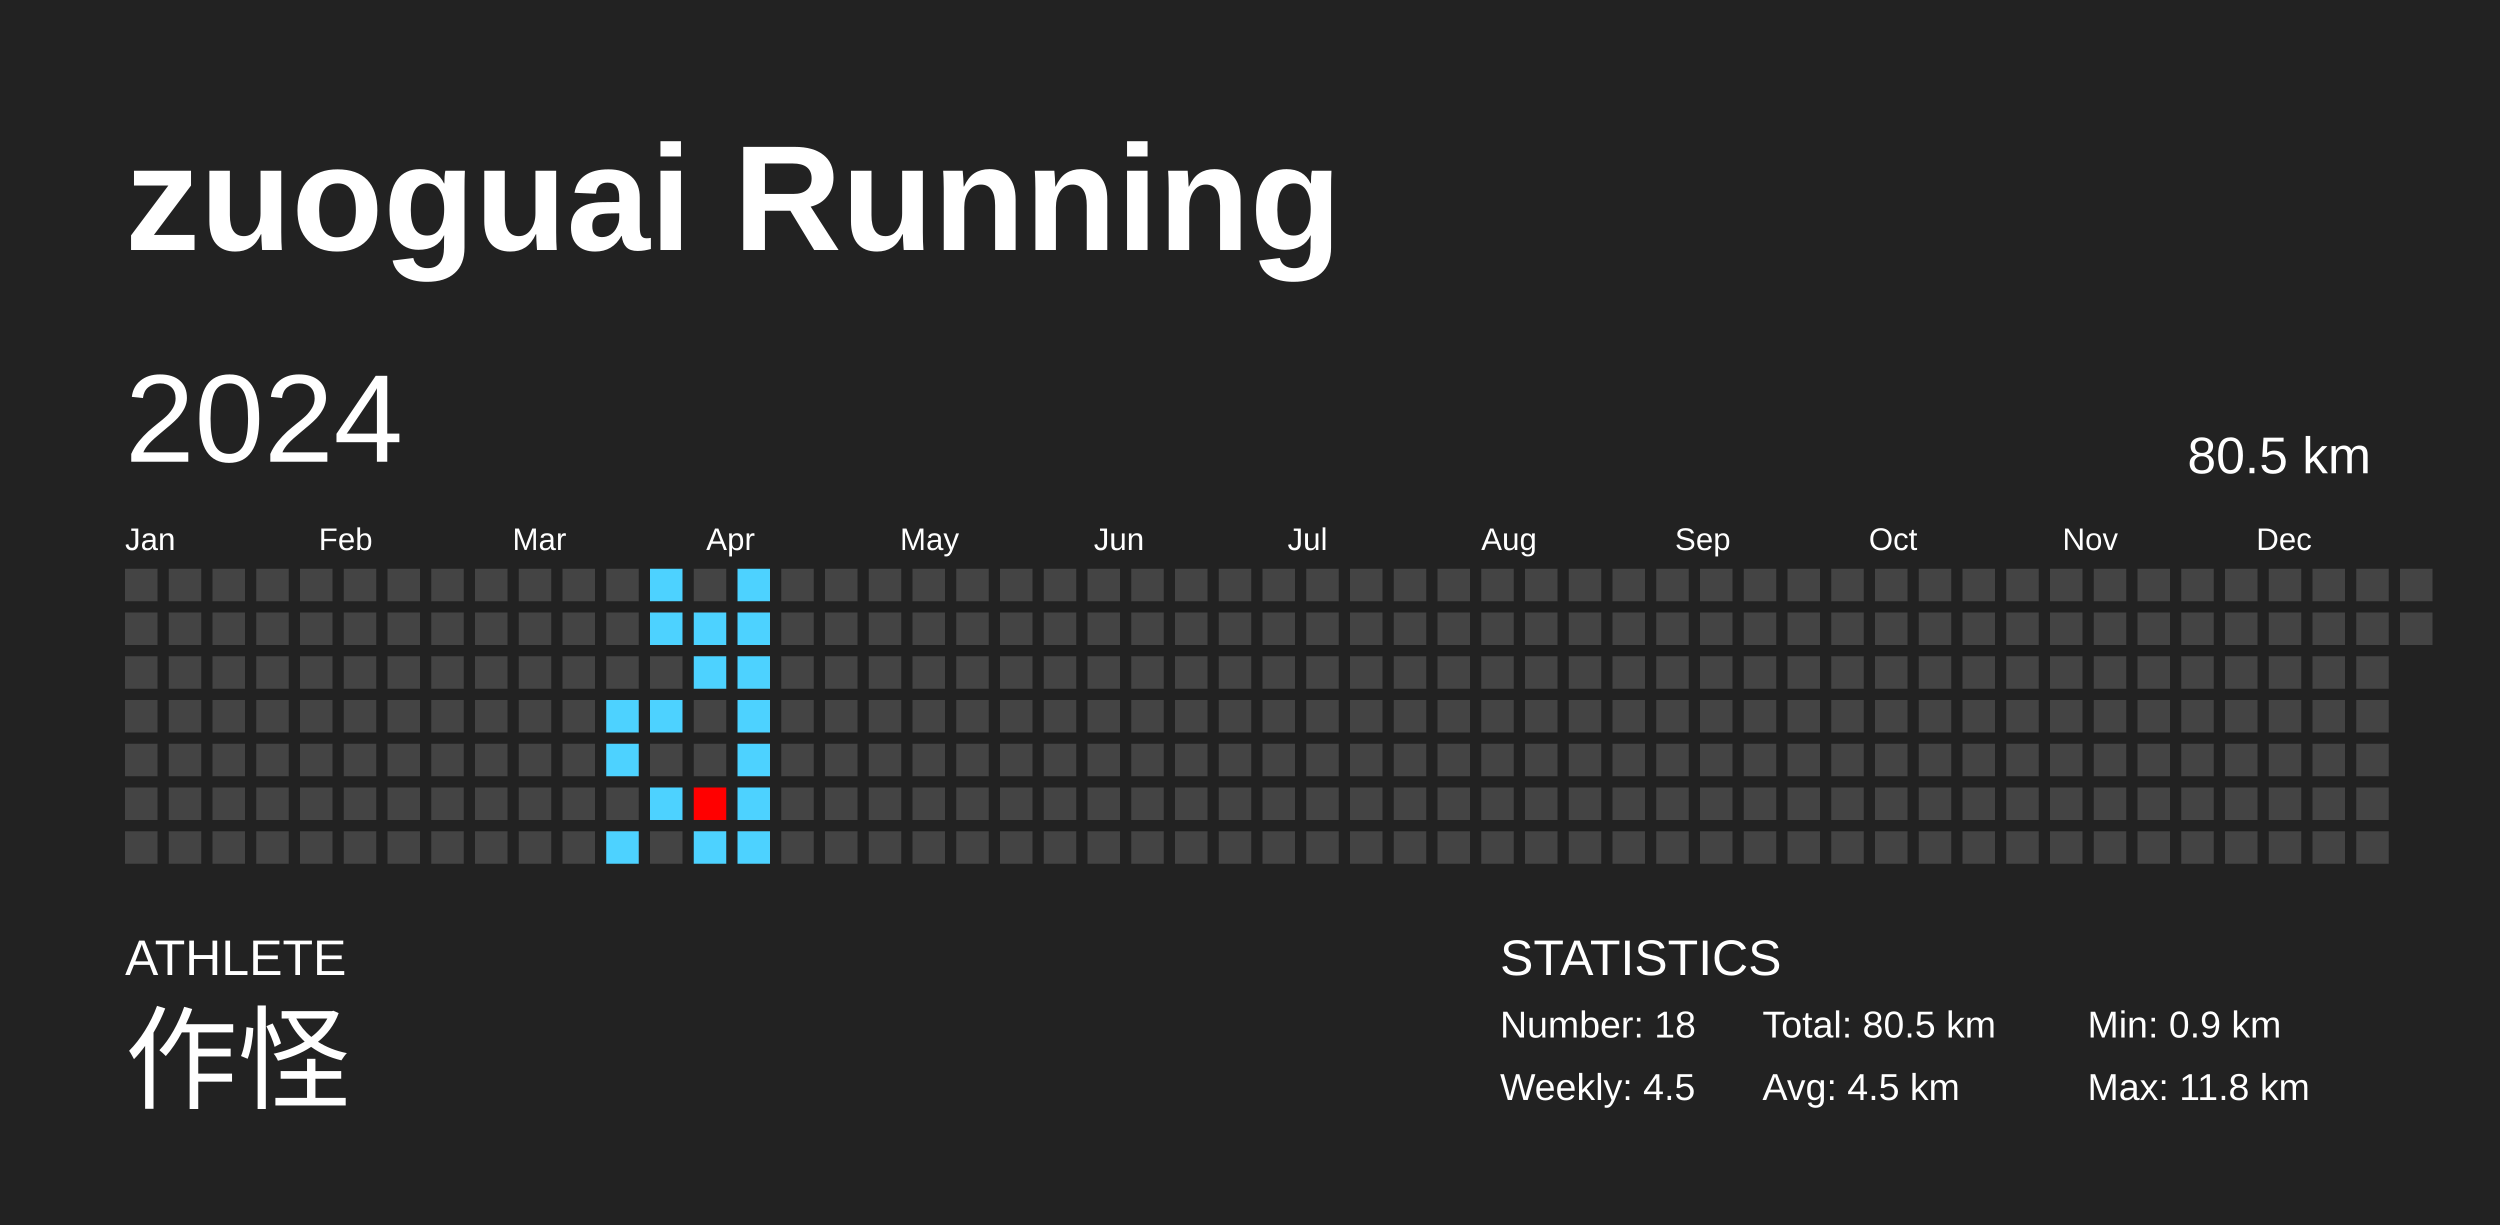
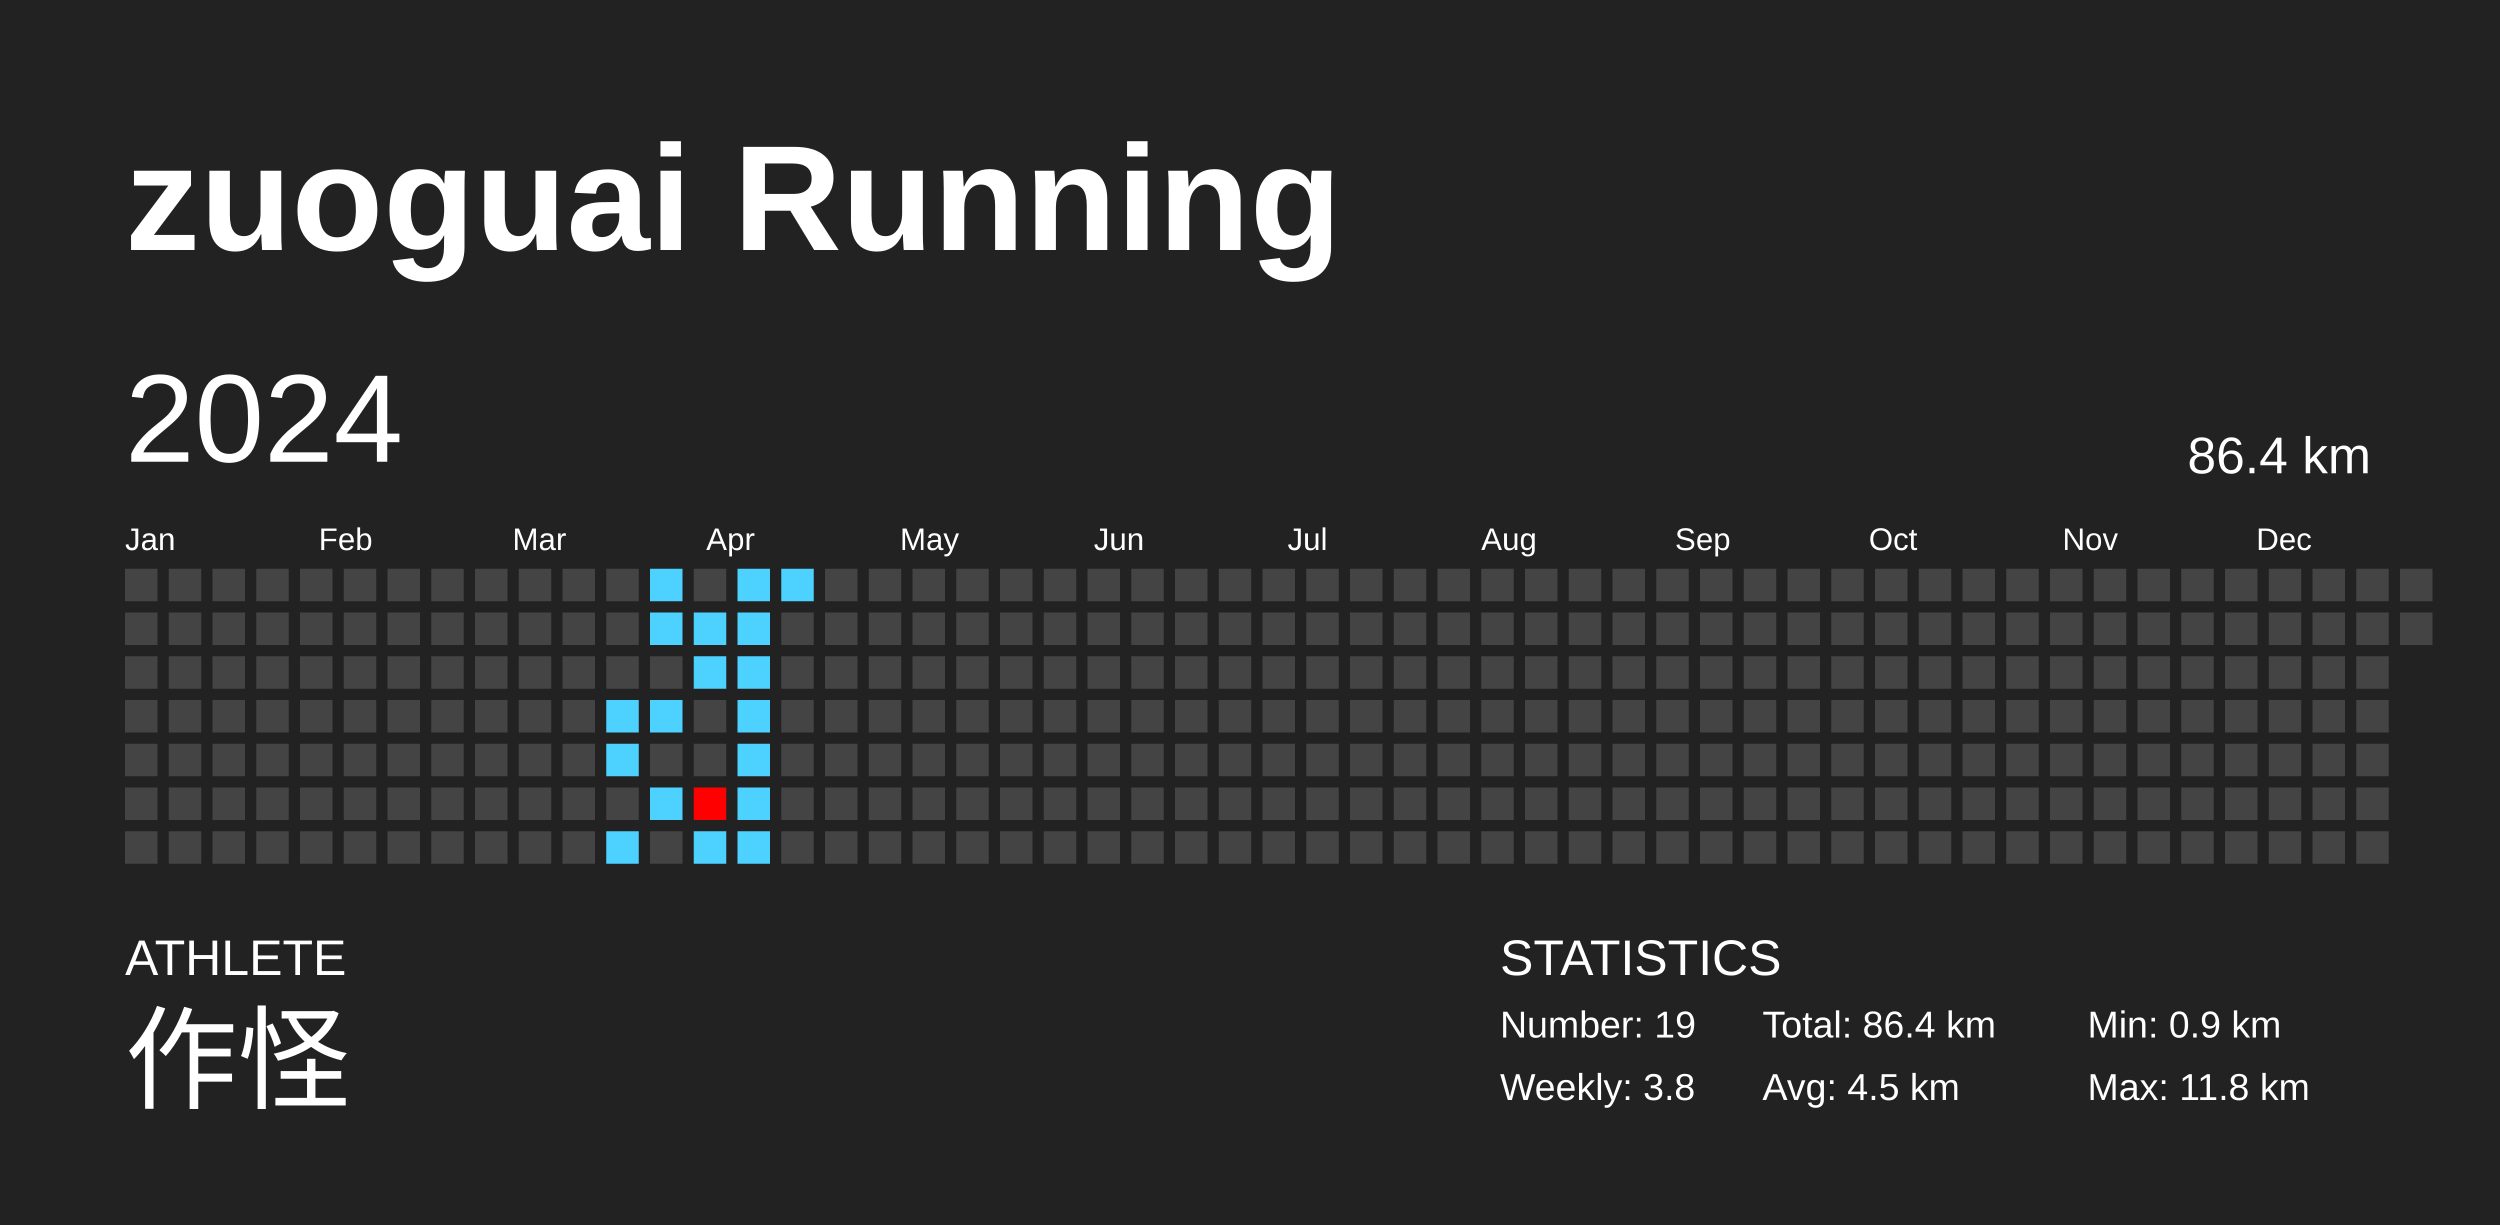
<svg xmlns="http://www.w3.org/2000/svg" baseProfile="full" height="98mm" version="1.1" viewBox="0,0,200,98" width="200mm">
  <defs />
  <rect fill="#222222" height="98" width="200" x="0" y="0" />
  <text fill="#FFFFFF" style="font-size:12px; font-family:Arial; font-weight:bold;" x="10" y="20">zuoguai Running</text>
  <text fill="#FFFFFF" style="font-size:4px; font-family:Arial" x="10" y="78">ATHLETE</text>
  <text fill="#FFFFFF" style="font-size:9px; font-family:Arial" x="10" y="88">作怪</text>
  <text fill="#FFFFFF" style="font-size:4px; font-family:Arial" x="120" y="78">STATISTICS</text>
-   <text fill="#FFFFFF" style="font-size:3px; font-family:Arial" x="120" y="83">Number: 18</text>
-   <text fill="#FFFFFF" style="font-size:3px; font-family:Arial" x="120" y="88">Weekly: 4.5</text>
-   <text fill="#FFFFFF" style="font-size:3px; font-family:Arial" x="141" y="83">Total: 80.5 km</text>
+   <text fill="#FFFFFF" style="font-size:3px; font-family:Arial" x="120" y="83">Number: 19</text>
+   <text fill="#FFFFFF" style="font-size:3px; font-family:Arial" x="120" y="88">Weekly: 3.8</text>
+   <text fill="#FFFFFF" style="font-size:3px; font-family:Arial" x="141" y="83">Total: 86.4 km</text>
  <text fill="#FFFFFF" style="font-size:3px; font-family:Arial" x="141" y="88">Avg: 4.5 km</text>
  <text fill="#FFFFFF" style="font-size:3px; font-family:Arial" x="167" y="83">Min: 0.9 km</text>
  <text fill="#FFFFFF" style="font-size:3px; font-family:Arial" x="167" y="88">Max: 11.8 km</text>
  <text dominant-baseline="hanging" fill="#FFFFFF" style="font-size:10.0px; font-family:Arial;" x="10" y="30">2024</text>
-   <text dominant-baseline="hanging" fill="#FFFFFF" style="font-size:4.125px; font-family:Arial;" x="175" y="35">80.5 km</text>
+   <text dominant-baseline="hanging" fill="#FFFFFF" style="font-size:4.125px; font-family:Arial;" x="175" y="35">86.4 km</text>
  <text fill="#FFFFFF" style="font-size:2.5px; font-family:Arial" x="10.0" y="44">Jan</text>
  <text fill="#FFFFFF" style="font-size:2.5px; font-family:Arial" x="25.5" y="44">Feb</text>
  <text fill="#FFFFFF" style="font-size:2.5px; font-family:Arial" x="41.0" y="44">Mar</text>
  <text fill="#FFFFFF" style="font-size:2.5px; font-family:Arial" x="56.5" y="44">Apr</text>
  <text fill="#FFFFFF" style="font-size:2.5px; font-family:Arial" x="72.0" y="44">May</text>
  <text fill="#FFFFFF" style="font-size:2.5px; font-family:Arial" x="87.5" y="44">Jun</text>
  <text fill="#FFFFFF" style="font-size:2.5px; font-family:Arial" x="103.0" y="44">Jul</text>
  <text fill="#FFFFFF" style="font-size:2.5px; font-family:Arial" x="118.5" y="44">Aug</text>
  <text fill="#FFFFFF" style="font-size:2.5px; font-family:Arial" x="134.0" y="44">Sep</text>
  <text fill="#FFFFFF" style="font-size:2.5px; font-family:Arial" x="149.5" y="44">Oct</text>
  <text fill="#FFFFFF" style="font-size:2.5px; font-family:Arial" x="165.0" y="44">Nov</text>
  <text fill="#FFFFFF" style="font-size:2.5px; font-family:Arial" x="180.5" y="44">Dec</text>
  <rect fill="#444444" height="2.6" width="2.6" x="10.0" y="45.5" />
  <rect fill="#444444" height="2.6" width="2.6" x="10.0" y="49.0" />
  <rect fill="#444444" height="2.6" width="2.6" x="10.0" y="52.5" />
  <rect fill="#444444" height="2.6" width="2.6" x="10.0" y="56.0" />
  <rect fill="#444444" height="2.6" width="2.6" x="10.0" y="59.5" />
  <rect fill="#444444" height="2.6" width="2.6" x="10.0" y="63.0" />
  <rect fill="#444444" height="2.6" width="2.6" x="10.0" y="66.5" />
  <rect fill="#444444" height="2.6" width="2.6" x="13.5" y="45.5" />
  <rect fill="#444444" height="2.6" width="2.6" x="13.5" y="49.0" />
  <rect fill="#444444" height="2.6" width="2.6" x="13.5" y="52.5" />
  <rect fill="#444444" height="2.6" width="2.6" x="13.5" y="56.0" />
  <rect fill="#444444" height="2.6" width="2.6" x="13.5" y="59.5" />
  <rect fill="#444444" height="2.6" width="2.6" x="13.5" y="63.0" />
  <rect fill="#444444" height="2.6" width="2.6" x="13.5" y="66.5" />
  <rect fill="#444444" height="2.6" width="2.6" x="17.0" y="45.5" />
  <rect fill="#444444" height="2.6" width="2.6" x="17.0" y="49.0" />
  <rect fill="#444444" height="2.6" width="2.6" x="17.0" y="52.5" />
  <rect fill="#444444" height="2.6" width="2.6" x="17.0" y="56.0" />
  <rect fill="#444444" height="2.6" width="2.6" x="17.0" y="59.5" />
  <rect fill="#444444" height="2.6" width="2.6" x="17.0" y="63.0" />
  <rect fill="#444444" height="2.6" width="2.6" x="17.0" y="66.5" />
  <rect fill="#444444" height="2.6" width="2.6" x="20.5" y="45.5" />
  <rect fill="#444444" height="2.6" width="2.6" x="20.5" y="49.0" />
  <rect fill="#444444" height="2.6" width="2.6" x="20.5" y="52.5" />
  <rect fill="#444444" height="2.6" width="2.6" x="20.5" y="56.0" />
  <rect fill="#444444" height="2.6" width="2.6" x="20.5" y="59.5" />
  <rect fill="#444444" height="2.6" width="2.6" x="20.5" y="63.0" />
  <rect fill="#444444" height="2.6" width="2.6" x="20.5" y="66.5" />
  <rect fill="#444444" height="2.6" width="2.6" x="24.0" y="45.5" />
  <rect fill="#444444" height="2.6" width="2.6" x="24.0" y="49.0" />
  <rect fill="#444444" height="2.6" width="2.6" x="24.0" y="52.5" />
  <rect fill="#444444" height="2.6" width="2.6" x="24.0" y="56.0" />
  <rect fill="#444444" height="2.6" width="2.6" x="24.0" y="59.5" />
  <rect fill="#444444" height="2.6" width="2.6" x="24.0" y="63.0" />
  <rect fill="#444444" height="2.6" width="2.6" x="24.0" y="66.5" />
  <rect fill="#444444" height="2.6" width="2.6" x="27.5" y="45.5" />
  <rect fill="#444444" height="2.6" width="2.6" x="27.5" y="49.0" />
  <rect fill="#444444" height="2.6" width="2.6" x="27.5" y="52.5" />
  <rect fill="#444444" height="2.6" width="2.6" x="27.5" y="56.0" />
  <rect fill="#444444" height="2.6" width="2.6" x="27.5" y="59.5" />
  <rect fill="#444444" height="2.6" width="2.6" x="27.5" y="63.0" />
  <rect fill="#444444" height="2.6" width="2.6" x="27.5" y="66.5" />
  <rect fill="#444444" height="2.6" width="2.6" x="31.0" y="45.5" />
  <rect fill="#444444" height="2.6" width="2.6" x="31.0" y="49.0" />
  <rect fill="#444444" height="2.6" width="2.6" x="31.0" y="52.5" />
  <rect fill="#444444" height="2.6" width="2.6" x="31.0" y="56.0" />
  <rect fill="#444444" height="2.6" width="2.6" x="31.0" y="59.5" />
  <rect fill="#444444" height="2.6" width="2.6" x="31.0" y="63.0" />
  <rect fill="#444444" height="2.6" width="2.6" x="31.0" y="66.5" />
  <rect fill="#444444" height="2.6" width="2.6" x="34.5" y="45.5" />
  <rect fill="#444444" height="2.6" width="2.6" x="34.5" y="49.0" />
  <rect fill="#444444" height="2.6" width="2.6" x="34.5" y="52.5" />
  <rect fill="#444444" height="2.6" width="2.6" x="34.5" y="56.0" />
  <rect fill="#444444" height="2.6" width="2.6" x="34.5" y="59.5" />
  <rect fill="#444444" height="2.6" width="2.6" x="34.5" y="63.0" />
  <rect fill="#444444" height="2.6" width="2.6" x="34.5" y="66.5" />
  <rect fill="#444444" height="2.6" width="2.6" x="38.0" y="45.5" />
  <rect fill="#444444" height="2.6" width="2.6" x="38.0" y="49.0" />
  <rect fill="#444444" height="2.6" width="2.6" x="38.0" y="52.5" />
  <rect fill="#444444" height="2.6" width="2.6" x="38.0" y="56.0" />
  <rect fill="#444444" height="2.6" width="2.6" x="38.0" y="59.5" />
  <rect fill="#444444" height="2.6" width="2.6" x="38.0" y="63.0" />
  <rect fill="#444444" height="2.6" width="2.6" x="38.0" y="66.5" />
  <rect fill="#444444" height="2.6" width="2.6" x="41.5" y="45.5" />
  <rect fill="#444444" height="2.6" width="2.6" x="41.5" y="49.0" />
  <rect fill="#444444" height="2.6" width="2.6" x="41.5" y="52.5" />
  <rect fill="#444444" height="2.6" width="2.6" x="41.5" y="56.0" />
  <rect fill="#444444" height="2.6" width="2.6" x="41.5" y="59.5" />
  <rect fill="#444444" height="2.6" width="2.6" x="41.5" y="63.0" />
  <rect fill="#444444" height="2.6" width="2.6" x="41.5" y="66.5" />
  <rect fill="#444444" height="2.6" width="2.6" x="45.0" y="45.5" />
  <rect fill="#444444" height="2.6" width="2.6" x="45.0" y="49.0" />
  <rect fill="#444444" height="2.6" width="2.6" x="45.0" y="52.5" />
  <rect fill="#444444" height="2.6" width="2.6" x="45.0" y="56.0" />
  <rect fill="#444444" height="2.6" width="2.6" x="45.0" y="59.5" />
  <rect fill="#444444" height="2.6" width="2.6" x="45.0" y="63.0" />
  <rect fill="#444444" height="2.6" width="2.6" x="45.0" y="66.5" />
  <rect fill="#444444" height="2.6" width="2.6" x="48.5" y="45.5" />
  <rect fill="#444444" height="2.6" width="2.6" x="48.5" y="49.0" />
  <rect fill="#444444" height="2.6" width="2.6" x="48.5" y="52.5" />
  <rect fill="#4dd2ff" height="2.6" width="2.6" x="48.5" y="56.0" />
  <rect fill="#4dd2ff" height="2.6" width="2.6" x="48.5" y="59.5" />
  <rect fill="#444444" height="2.6" width="2.6" x="48.5" y="63.0" />
  <rect fill="#4dd2ff" height="2.6" width="2.6" x="48.5" y="66.5" />
  <rect fill="#4dd2ff" height="2.6" width="2.6" x="52.0" y="45.5" />
  <rect fill="#4dd2ff" height="2.6" width="2.6" x="52.0" y="49.0" />
  <rect fill="#444444" height="2.6" width="2.6" x="52.0" y="52.5" />
  <rect fill="#4dd2ff" height="2.6" width="2.6" x="52.0" y="56.0" />
  <rect fill="#444444" height="2.6" width="2.6" x="52.0" y="59.5" />
  <rect fill="#4dd2ff" height="2.6" width="2.6" x="52.0" y="63.0" />
  <rect fill="#444444" height="2.6" width="2.6" x="52.0" y="66.5" />
  <rect fill="#444444" height="2.6" width="2.6" x="55.5" y="45.5" />
  <rect fill="#4dd2ff" height="2.6" width="2.6" x="55.5" y="49.0" />
  <rect fill="#4dd2ff" height="2.6" width="2.6" x="55.5" y="52.5" />
  <rect fill="#444444" height="2.6" width="2.6" x="55.5" y="56.0" />
  <rect fill="#444444" height="2.6" width="2.6" x="55.5" y="59.5" />
  <rect fill="#ff0000" height="2.6" width="2.6" x="55.5" y="63.0" />
  <rect fill="#4dd2ff" height="2.6" width="2.6" x="55.5" y="66.5" />
  <rect fill="#4dd2ff" height="2.6" width="2.6" x="59.0" y="45.5" />
  <rect fill="#4dd2ff" height="2.6" width="2.6" x="59.0" y="49.0" />
  <rect fill="#4dd2ff" height="2.6" width="2.6" x="59.0" y="52.5" />
  <rect fill="#4dd2ff" height="2.6" width="2.6" x="59.0" y="56.0" />
  <rect fill="#4dd2ff" height="2.6" width="2.6" x="59.0" y="59.5" />
  <rect fill="#4dd2ff" height="2.6" width="2.6" x="59.0" y="63.0" />
  <rect fill="#4dd2ff" height="2.6" width="2.6" x="59.0" y="66.5" />
-   <rect fill="#444444" height="2.6" width="2.6" x="62.5" y="45.5" />
+   <rect fill="#4dd2ff" height="2.6" width="2.6" x="62.5" y="45.5" />
  <rect fill="#444444" height="2.6" width="2.6" x="62.5" y="49.0" />
  <rect fill="#444444" height="2.6" width="2.6" x="62.5" y="52.5" />
  <rect fill="#444444" height="2.6" width="2.6" x="62.5" y="56.0" />
  <rect fill="#444444" height="2.6" width="2.6" x="62.5" y="59.5" />
  <rect fill="#444444" height="2.6" width="2.6" x="62.5" y="63.0" />
  <rect fill="#444444" height="2.6" width="2.6" x="62.5" y="66.5" />
  <rect fill="#444444" height="2.6" width="2.6" x="66.0" y="45.5" />
  <rect fill="#444444" height="2.6" width="2.6" x="66.0" y="49.0" />
  <rect fill="#444444" height="2.6" width="2.6" x="66.0" y="52.5" />
  <rect fill="#444444" height="2.6" width="2.6" x="66.0" y="56.0" />
  <rect fill="#444444" height="2.6" width="2.6" x="66.0" y="59.5" />
  <rect fill="#444444" height="2.6" width="2.6" x="66.0" y="63.0" />
  <rect fill="#444444" height="2.6" width="2.6" x="66.0" y="66.5" />
  <rect fill="#444444" height="2.6" width="2.6" x="69.5" y="45.5" />
  <rect fill="#444444" height="2.6" width="2.6" x="69.5" y="49.0" />
  <rect fill="#444444" height="2.6" width="2.6" x="69.5" y="52.5" />
  <rect fill="#444444" height="2.6" width="2.6" x="69.5" y="56.0" />
  <rect fill="#444444" height="2.6" width="2.6" x="69.5" y="59.5" />
  <rect fill="#444444" height="2.6" width="2.6" x="69.5" y="63.0" />
  <rect fill="#444444" height="2.6" width="2.6" x="69.5" y="66.5" />
  <rect fill="#444444" height="2.6" width="2.6" x="73.0" y="45.5" />
  <rect fill="#444444" height="2.6" width="2.6" x="73.0" y="49.0" />
  <rect fill="#444444" height="2.6" width="2.6" x="73.0" y="52.5" />
  <rect fill="#444444" height="2.6" width="2.6" x="73.0" y="56.0" />
  <rect fill="#444444" height="2.6" width="2.6" x="73.0" y="59.5" />
  <rect fill="#444444" height="2.6" width="2.6" x="73.0" y="63.0" />
  <rect fill="#444444" height="2.6" width="2.6" x="73.0" y="66.5" />
  <rect fill="#444444" height="2.6" width="2.6" x="76.5" y="45.5" />
  <rect fill="#444444" height="2.6" width="2.6" x="76.5" y="49.0" />
  <rect fill="#444444" height="2.6" width="2.6" x="76.5" y="52.5" />
  <rect fill="#444444" height="2.6" width="2.6" x="76.5" y="56.0" />
  <rect fill="#444444" height="2.6" width="2.6" x="76.5" y="59.5" />
  <rect fill="#444444" height="2.6" width="2.6" x="76.5" y="63.0" />
  <rect fill="#444444" height="2.6" width="2.6" x="76.5" y="66.5" />
  <rect fill="#444444" height="2.6" width="2.6" x="80.0" y="45.5" />
  <rect fill="#444444" height="2.6" width="2.6" x="80.0" y="49.0" />
  <rect fill="#444444" height="2.6" width="2.6" x="80.0" y="52.5" />
  <rect fill="#444444" height="2.6" width="2.6" x="80.0" y="56.0" />
  <rect fill="#444444" height="2.6" width="2.6" x="80.0" y="59.5" />
  <rect fill="#444444" height="2.6" width="2.6" x="80.0" y="63.0" />
  <rect fill="#444444" height="2.6" width="2.6" x="80.0" y="66.5" />
  <rect fill="#444444" height="2.6" width="2.6" x="83.5" y="45.5" />
  <rect fill="#444444" height="2.6" width="2.6" x="83.5" y="49.0" />
  <rect fill="#444444" height="2.6" width="2.6" x="83.5" y="52.5" />
  <rect fill="#444444" height="2.6" width="2.6" x="83.5" y="56.0" />
  <rect fill="#444444" height="2.6" width="2.6" x="83.5" y="59.5" />
  <rect fill="#444444" height="2.6" width="2.6" x="83.5" y="63.0" />
  <rect fill="#444444" height="2.6" width="2.6" x="83.5" y="66.5" />
  <rect fill="#444444" height="2.6" width="2.6" x="87.0" y="45.5" />
  <rect fill="#444444" height="2.6" width="2.6" x="87.0" y="49.0" />
  <rect fill="#444444" height="2.6" width="2.6" x="87.0" y="52.5" />
  <rect fill="#444444" height="2.6" width="2.6" x="87.0" y="56.0" />
  <rect fill="#444444" height="2.6" width="2.6" x="87.0" y="59.5" />
  <rect fill="#444444" height="2.6" width="2.6" x="87.0" y="63.0" />
  <rect fill="#444444" height="2.6" width="2.6" x="87.0" y="66.5" />
  <rect fill="#444444" height="2.6" width="2.6" x="90.5" y="45.5" />
  <rect fill="#444444" height="2.6" width="2.6" x="90.5" y="49.0" />
  <rect fill="#444444" height="2.6" width="2.6" x="90.5" y="52.5" />
  <rect fill="#444444" height="2.6" width="2.6" x="90.5" y="56.0" />
  <rect fill="#444444" height="2.6" width="2.6" x="90.5" y="59.5" />
  <rect fill="#444444" height="2.6" width="2.6" x="90.5" y="63.0" />
  <rect fill="#444444" height="2.6" width="2.6" x="90.5" y="66.5" />
  <rect fill="#444444" height="2.6" width="2.6" x="94.0" y="45.5" />
  <rect fill="#444444" height="2.6" width="2.6" x="94.0" y="49.0" />
  <rect fill="#444444" height="2.6" width="2.6" x="94.0" y="52.5" />
  <rect fill="#444444" height="2.6" width="2.6" x="94.0" y="56.0" />
  <rect fill="#444444" height="2.6" width="2.6" x="94.0" y="59.5" />
  <rect fill="#444444" height="2.6" width="2.6" x="94.0" y="63.0" />
  <rect fill="#444444" height="2.6" width="2.6" x="94.0" y="66.5" />
  <rect fill="#444444" height="2.6" width="2.6" x="97.5" y="45.5" />
  <rect fill="#444444" height="2.6" width="2.6" x="97.5" y="49.0" />
  <rect fill="#444444" height="2.6" width="2.6" x="97.5" y="52.5" />
  <rect fill="#444444" height="2.6" width="2.6" x="97.5" y="56.0" />
  <rect fill="#444444" height="2.6" width="2.6" x="97.5" y="59.5" />
  <rect fill="#444444" height="2.6" width="2.6" x="97.5" y="63.0" />
  <rect fill="#444444" height="2.6" width="2.6" x="97.5" y="66.5" />
  <rect fill="#444444" height="2.6" width="2.6" x="101.0" y="45.5" />
  <rect fill="#444444" height="2.6" width="2.6" x="101.0" y="49.0" />
  <rect fill="#444444" height="2.6" width="2.6" x="101.0" y="52.5" />
  <rect fill="#444444" height="2.6" width="2.6" x="101.0" y="56.0" />
  <rect fill="#444444" height="2.6" width="2.6" x="101.0" y="59.5" />
  <rect fill="#444444" height="2.6" width="2.6" x="101.0" y="63.0" />
  <rect fill="#444444" height="2.6" width="2.6" x="101.0" y="66.5" />
  <rect fill="#444444" height="2.6" width="2.6" x="104.5" y="45.5" />
  <rect fill="#444444" height="2.6" width="2.6" x="104.5" y="49.0" />
  <rect fill="#444444" height="2.6" width="2.6" x="104.5" y="52.5" />
  <rect fill="#444444" height="2.6" width="2.6" x="104.5" y="56.0" />
  <rect fill="#444444" height="2.6" width="2.6" x="104.5" y="59.5" />
  <rect fill="#444444" height="2.6" width="2.6" x="104.5" y="63.0" />
  <rect fill="#444444" height="2.6" width="2.6" x="104.5" y="66.5" />
  <rect fill="#444444" height="2.6" width="2.6" x="108.0" y="45.5" />
  <rect fill="#444444" height="2.6" width="2.6" x="108.0" y="49.0" />
  <rect fill="#444444" height="2.6" width="2.6" x="108.0" y="52.5" />
  <rect fill="#444444" height="2.6" width="2.6" x="108.0" y="56.0" />
  <rect fill="#444444" height="2.6" width="2.6" x="108.0" y="59.5" />
  <rect fill="#444444" height="2.6" width="2.6" x="108.0" y="63.0" />
  <rect fill="#444444" height="2.6" width="2.6" x="108.0" y="66.5" />
  <rect fill="#444444" height="2.6" width="2.6" x="111.5" y="45.5" />
  <rect fill="#444444" height="2.6" width="2.6" x="111.5" y="49.0" />
  <rect fill="#444444" height="2.6" width="2.6" x="111.5" y="52.5" />
  <rect fill="#444444" height="2.6" width="2.6" x="111.5" y="56.0" />
  <rect fill="#444444" height="2.6" width="2.6" x="111.5" y="59.5" />
  <rect fill="#444444" height="2.6" width="2.6" x="111.5" y="63.0" />
  <rect fill="#444444" height="2.6" width="2.6" x="111.5" y="66.5" />
  <rect fill="#444444" height="2.6" width="2.6" x="115.0" y="45.5" />
  <rect fill="#444444" height="2.6" width="2.6" x="115.0" y="49.0" />
  <rect fill="#444444" height="2.6" width="2.6" x="115.0" y="52.5" />
  <rect fill="#444444" height="2.6" width="2.6" x="115.0" y="56.0" />
  <rect fill="#444444" height="2.6" width="2.6" x="115.0" y="59.5" />
  <rect fill="#444444" height="2.6" width="2.6" x="115.0" y="63.0" />
  <rect fill="#444444" height="2.6" width="2.6" x="115.0" y="66.5" />
  <rect fill="#444444" height="2.6" width="2.6" x="118.5" y="45.5" />
  <rect fill="#444444" height="2.6" width="2.6" x="118.5" y="49.0" />
  <rect fill="#444444" height="2.6" width="2.6" x="118.5" y="52.5" />
  <rect fill="#444444" height="2.6" width="2.6" x="118.5" y="56.0" />
  <rect fill="#444444" height="2.6" width="2.6" x="118.5" y="59.5" />
  <rect fill="#444444" height="2.6" width="2.6" x="118.5" y="63.0" />
  <rect fill="#444444" height="2.6" width="2.6" x="118.5" y="66.5" />
  <rect fill="#444444" height="2.6" width="2.6" x="122.0" y="45.5" />
  <rect fill="#444444" height="2.6" width="2.6" x="122.0" y="49.0" />
  <rect fill="#444444" height="2.6" width="2.6" x="122.0" y="52.5" />
  <rect fill="#444444" height="2.6" width="2.6" x="122.0" y="56.0" />
  <rect fill="#444444" height="2.6" width="2.6" x="122.0" y="59.5" />
  <rect fill="#444444" height="2.6" width="2.6" x="122.0" y="63.0" />
  <rect fill="#444444" height="2.6" width="2.6" x="122.0" y="66.5" />
  <rect fill="#444444" height="2.6" width="2.6" x="125.5" y="45.5" />
  <rect fill="#444444" height="2.6" width="2.6" x="125.5" y="49.0" />
  <rect fill="#444444" height="2.6" width="2.6" x="125.5" y="52.5" />
  <rect fill="#444444" height="2.6" width="2.6" x="125.5" y="56.0" />
  <rect fill="#444444" height="2.6" width="2.6" x="125.5" y="59.5" />
  <rect fill="#444444" height="2.6" width="2.6" x="125.5" y="63.0" />
  <rect fill="#444444" height="2.6" width="2.6" x="125.5" y="66.5" />
  <rect fill="#444444" height="2.6" width="2.6" x="129.0" y="45.5" />
  <rect fill="#444444" height="2.6" width="2.6" x="129.0" y="49.0" />
  <rect fill="#444444" height="2.6" width="2.6" x="129.0" y="52.5" />
  <rect fill="#444444" height="2.6" width="2.6" x="129.0" y="56.0" />
  <rect fill="#444444" height="2.6" width="2.6" x="129.0" y="59.5" />
  <rect fill="#444444" height="2.6" width="2.6" x="129.0" y="63.0" />
  <rect fill="#444444" height="2.6" width="2.6" x="129.0" y="66.5" />
  <rect fill="#444444" height="2.6" width="2.6" x="132.5" y="45.5" />
  <rect fill="#444444" height="2.6" width="2.6" x="132.5" y="49.0" />
  <rect fill="#444444" height="2.6" width="2.6" x="132.5" y="52.5" />
  <rect fill="#444444" height="2.6" width="2.6" x="132.5" y="56.0" />
  <rect fill="#444444" height="2.6" width="2.6" x="132.5" y="59.5" />
  <rect fill="#444444" height="2.6" width="2.6" x="132.5" y="63.0" />
  <rect fill="#444444" height="2.6" width="2.6" x="132.5" y="66.5" />
  <rect fill="#444444" height="2.6" width="2.6" x="136.0" y="45.5" />
  <rect fill="#444444" height="2.6" width="2.6" x="136.0" y="49.0" />
  <rect fill="#444444" height="2.6" width="2.6" x="136.0" y="52.5" />
  <rect fill="#444444" height="2.6" width="2.6" x="136.0" y="56.0" />
  <rect fill="#444444" height="2.6" width="2.6" x="136.0" y="59.5" />
  <rect fill="#444444" height="2.6" width="2.6" x="136.0" y="63.0" />
  <rect fill="#444444" height="2.6" width="2.6" x="136.0" y="66.5" />
  <rect fill="#444444" height="2.6" width="2.6" x="139.5" y="45.5" />
  <rect fill="#444444" height="2.6" width="2.6" x="139.5" y="49.0" />
  <rect fill="#444444" height="2.6" width="2.6" x="139.5" y="52.5" />
  <rect fill="#444444" height="2.6" width="2.6" x="139.5" y="56.0" />
  <rect fill="#444444" height="2.6" width="2.6" x="139.5" y="59.5" />
  <rect fill="#444444" height="2.6" width="2.6" x="139.5" y="63.0" />
  <rect fill="#444444" height="2.6" width="2.6" x="139.5" y="66.5" />
  <rect fill="#444444" height="2.6" width="2.6" x="143.0" y="45.5" />
  <rect fill="#444444" height="2.6" width="2.6" x="143.0" y="49.0" />
  <rect fill="#444444" height="2.6" width="2.6" x="143.0" y="52.5" />
  <rect fill="#444444" height="2.6" width="2.6" x="143.0" y="56.0" />
  <rect fill="#444444" height="2.6" width="2.6" x="143.0" y="59.5" />
  <rect fill="#444444" height="2.6" width="2.6" x="143.0" y="63.0" />
  <rect fill="#444444" height="2.6" width="2.6" x="143.0" y="66.5" />
  <rect fill="#444444" height="2.6" width="2.6" x="146.5" y="45.5" />
  <rect fill="#444444" height="2.6" width="2.6" x="146.5" y="49.0" />
  <rect fill="#444444" height="2.6" width="2.6" x="146.5" y="52.5" />
  <rect fill="#444444" height="2.6" width="2.6" x="146.5" y="56.0" />
  <rect fill="#444444" height="2.6" width="2.6" x="146.5" y="59.5" />
  <rect fill="#444444" height="2.6" width="2.6" x="146.5" y="63.0" />
  <rect fill="#444444" height="2.6" width="2.6" x="146.5" y="66.5" />
  <rect fill="#444444" height="2.6" width="2.6" x="150.0" y="45.5" />
  <rect fill="#444444" height="2.6" width="2.6" x="150.0" y="49.0" />
  <rect fill="#444444" height="2.6" width="2.6" x="150.0" y="52.5" />
  <rect fill="#444444" height="2.6" width="2.6" x="150.0" y="56.0" />
  <rect fill="#444444" height="2.6" width="2.6" x="150.0" y="59.5" />
  <rect fill="#444444" height="2.6" width="2.6" x="150.0" y="63.0" />
  <rect fill="#444444" height="2.6" width="2.6" x="150.0" y="66.5" />
  <rect fill="#444444" height="2.6" width="2.6" x="153.5" y="45.5" />
  <rect fill="#444444" height="2.6" width="2.6" x="153.5" y="49.0" />
  <rect fill="#444444" height="2.6" width="2.6" x="153.5" y="52.5" />
  <rect fill="#444444" height="2.6" width="2.6" x="153.5" y="56.0" />
  <rect fill="#444444" height="2.6" width="2.6" x="153.5" y="59.5" />
  <rect fill="#444444" height="2.6" width="2.6" x="153.5" y="63.0" />
  <rect fill="#444444" height="2.6" width="2.6" x="153.5" y="66.5" />
  <rect fill="#444444" height="2.6" width="2.6" x="157.0" y="45.5" />
  <rect fill="#444444" height="2.6" width="2.6" x="157.0" y="49.0" />
  <rect fill="#444444" height="2.6" width="2.6" x="157.0" y="52.5" />
  <rect fill="#444444" height="2.6" width="2.6" x="157.0" y="56.0" />
  <rect fill="#444444" height="2.6" width="2.6" x="157.0" y="59.5" />
  <rect fill="#444444" height="2.6" width="2.6" x="157.0" y="63.0" />
  <rect fill="#444444" height="2.6" width="2.6" x="157.0" y="66.5" />
  <rect fill="#444444" height="2.6" width="2.6" x="160.5" y="45.5" />
  <rect fill="#444444" height="2.6" width="2.6" x="160.5" y="49.0" />
  <rect fill="#444444" height="2.6" width="2.6" x="160.5" y="52.5" />
  <rect fill="#444444" height="2.6" width="2.6" x="160.5" y="56.0" />
  <rect fill="#444444" height="2.6" width="2.6" x="160.5" y="59.5" />
  <rect fill="#444444" height="2.6" width="2.6" x="160.5" y="63.0" />
  <rect fill="#444444" height="2.6" width="2.6" x="160.5" y="66.5" />
  <rect fill="#444444" height="2.6" width="2.6" x="164.0" y="45.5" />
  <rect fill="#444444" height="2.6" width="2.6" x="164.0" y="49.0" />
  <rect fill="#444444" height="2.6" width="2.6" x="164.0" y="52.5" />
  <rect fill="#444444" height="2.6" width="2.6" x="164.0" y="56.0" />
  <rect fill="#444444" height="2.6" width="2.6" x="164.0" y="59.5" />
  <rect fill="#444444" height="2.6" width="2.6" x="164.0" y="63.0" />
  <rect fill="#444444" height="2.6" width="2.6" x="164.0" y="66.5" />
  <rect fill="#444444" height="2.6" width="2.6" x="167.5" y="45.5" />
  <rect fill="#444444" height="2.6" width="2.6" x="167.5" y="49.0" />
  <rect fill="#444444" height="2.6" width="2.6" x="167.5" y="52.5" />
  <rect fill="#444444" height="2.6" width="2.6" x="167.5" y="56.0" />
  <rect fill="#444444" height="2.6" width="2.6" x="167.5" y="59.5" />
  <rect fill="#444444" height="2.6" width="2.6" x="167.5" y="63.0" />
  <rect fill="#444444" height="2.6" width="2.6" x="167.5" y="66.5" />
  <rect fill="#444444" height="2.6" width="2.6" x="171.0" y="45.5" />
  <rect fill="#444444" height="2.6" width="2.6" x="171.0" y="49.0" />
  <rect fill="#444444" height="2.6" width="2.6" x="171.0" y="52.5" />
  <rect fill="#444444" height="2.6" width="2.6" x="171.0" y="56.0" />
  <rect fill="#444444" height="2.6" width="2.6" x="171.0" y="59.5" />
  <rect fill="#444444" height="2.6" width="2.6" x="171.0" y="63.0" />
  <rect fill="#444444" height="2.6" width="2.6" x="171.0" y="66.5" />
  <rect fill="#444444" height="2.6" width="2.6" x="174.5" y="45.5" />
  <rect fill="#444444" height="2.6" width="2.6" x="174.5" y="49.0" />
  <rect fill="#444444" height="2.6" width="2.6" x="174.5" y="52.5" />
  <rect fill="#444444" height="2.6" width="2.6" x="174.5" y="56.0" />
  <rect fill="#444444" height="2.6" width="2.6" x="174.5" y="59.5" />
  <rect fill="#444444" height="2.6" width="2.6" x="174.5" y="63.0" />
  <rect fill="#444444" height="2.6" width="2.6" x="174.5" y="66.5" />
  <rect fill="#444444" height="2.6" width="2.6" x="178.0" y="45.5" />
  <rect fill="#444444" height="2.6" width="2.6" x="178.0" y="49.0" />
  <rect fill="#444444" height="2.6" width="2.6" x="178.0" y="52.5" />
  <rect fill="#444444" height="2.6" width="2.6" x="178.0" y="56.0" />
  <rect fill="#444444" height="2.6" width="2.6" x="178.0" y="59.5" />
  <rect fill="#444444" height="2.6" width="2.6" x="178.0" y="63.0" />
  <rect fill="#444444" height="2.6" width="2.6" x="178.0" y="66.5" />
  <rect fill="#444444" height="2.6" width="2.6" x="181.5" y="45.5" />
  <rect fill="#444444" height="2.6" width="2.6" x="181.5" y="49.0" />
  <rect fill="#444444" height="2.6" width="2.6" x="181.5" y="52.5" />
  <rect fill="#444444" height="2.6" width="2.6" x="181.5" y="56.0" />
  <rect fill="#444444" height="2.6" width="2.6" x="181.5" y="59.5" />
  <rect fill="#444444" height="2.6" width="2.6" x="181.5" y="63.0" />
  <rect fill="#444444" height="2.6" width="2.6" x="181.5" y="66.5" />
  <rect fill="#444444" height="2.6" width="2.6" x="185.0" y="45.5" />
  <rect fill="#444444" height="2.6" width="2.6" x="185.0" y="49.0" />
  <rect fill="#444444" height="2.6" width="2.6" x="185.0" y="52.5" />
  <rect fill="#444444" height="2.6" width="2.6" x="185.0" y="56.0" />
  <rect fill="#444444" height="2.6" width="2.6" x="185.0" y="59.5" />
  <rect fill="#444444" height="2.6" width="2.6" x="185.0" y="63.0" />
  <rect fill="#444444" height="2.6" width="2.6" x="185.0" y="66.5" />
  <rect fill="#444444" height="2.6" width="2.6" x="188.5" y="45.5" />
  <rect fill="#444444" height="2.6" width="2.6" x="188.5" y="49.0" />
  <rect fill="#444444" height="2.6" width="2.6" x="188.5" y="52.5" />
  <rect fill="#444444" height="2.6" width="2.6" x="188.5" y="56.0" />
  <rect fill="#444444" height="2.6" width="2.6" x="188.5" y="59.5" />
  <rect fill="#444444" height="2.6" width="2.6" x="188.5" y="63.0" />
  <rect fill="#444444" height="2.6" width="2.6" x="188.5" y="66.5" />
  <rect fill="#444444" height="2.6" width="2.6" x="192.0" y="45.5" />
  <rect fill="#444444" height="2.6" width="2.6" x="192.0" y="49.0" />
</svg>
